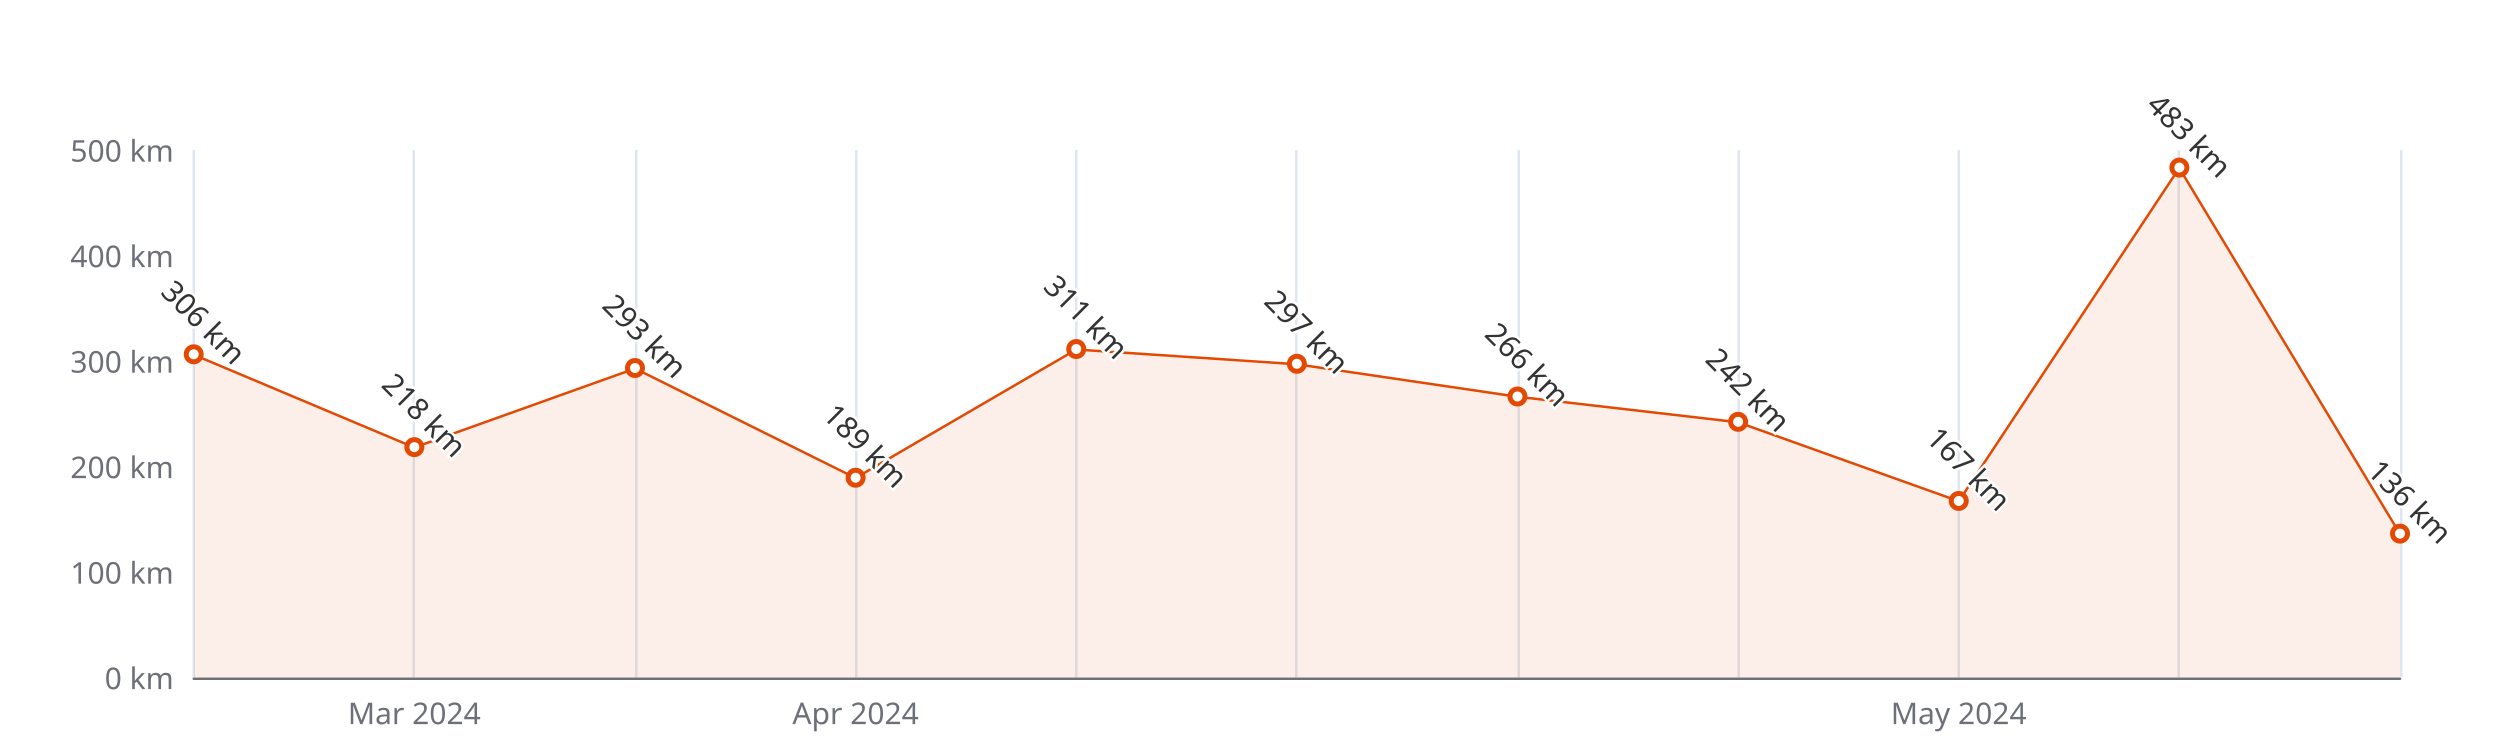
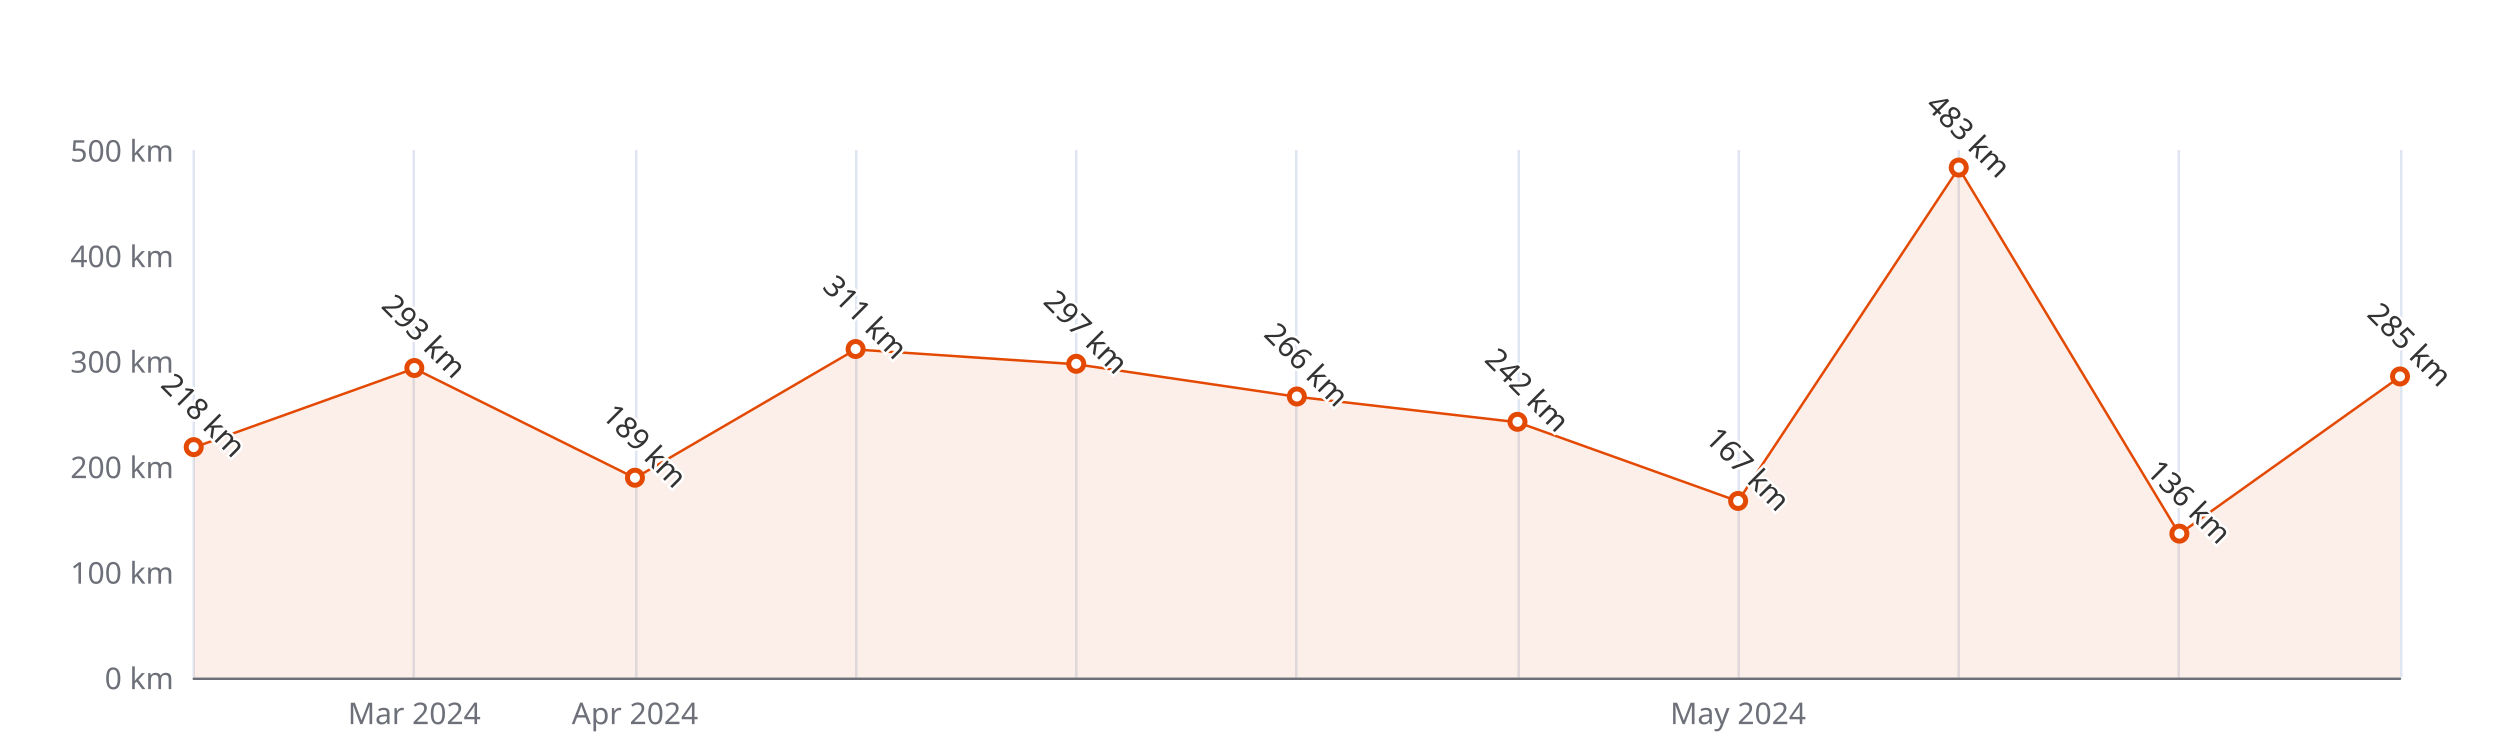
<svg xmlns="http://www.w3.org/2000/svg" width="1000" height="300" version="1.1" baseProfile="full" viewBox="0 0 1000 300">
  <rect width="1000" height="300" x="0" y="0" id="0" fill="#ffffff" />
  <path d="M77.5 60L77.5 271" fill="none" stroke="#E0E6F1" />
  <path d="M165.5 60L165.5 271" fill="none" stroke="#E0E6F1" />
  <path d="M254.5 60L254.5 271" fill="none" stroke="#E0E6F1" />
  <path d="M342.5 60L342.5 271" fill="none" stroke="#E0E6F1" />
  <path d="M430.5 60L430.5 271" fill="none" stroke="#E0E6F1" />
  <path d="M518.5 60L518.5 271" fill="none" stroke="#E0E6F1" />
  <path d="M607.5 60L607.5 271" fill="none" stroke="#E0E6F1" />
  <path d="M695.5 60L695.5 271" fill="none" stroke="#E0E6F1" />
  <path d="M783.5 60L783.5 271" fill="none" stroke="#E0E6F1" />
  <path d="M871.5 60L871.5 271" fill="none" stroke="#E0E6F1" />
  <path d="M960.5 60L960.5 271" fill="none" stroke="#E0E6F1" />
  <path d="M77.5 271.5L960 271.5" fill="none" stroke="#6E7079" stroke-linecap="round" />
  <text dominant-baseline="central" text-anchor="end" style="font-size:12px;font-family:sans-serif;" xml:space="preserve" transform="translate(69.48 271)" fill="#6E7079">0 km</text>
  <text dominant-baseline="central" text-anchor="end" style="font-size:12px;font-family:sans-serif;" xml:space="preserve" transform="translate(69.48 228.8)" fill="#6E7079">100 km</text>
  <text dominant-baseline="central" text-anchor="end" style="font-size:12px;font-family:sans-serif;" xml:space="preserve" transform="translate(69.48 186.6)" fill="#6E7079">200 km</text>
  <text dominant-baseline="central" text-anchor="end" style="font-size:12px;font-family:sans-serif;" xml:space="preserve" transform="translate(69.48 144.4)" fill="#6E7079">300 km</text>
  <text dominant-baseline="central" text-anchor="end" style="font-size:12px;font-family:sans-serif;" xml:space="preserve" transform="translate(69.48 102.2)" fill="#6E7079">400 km</text>
  <text dominant-baseline="central" text-anchor="end" style="font-size:12px;font-family:sans-serif;" xml:space="preserve" transform="translate(69.48 60)" fill="#6E7079">500 km</text>
  <text dominant-baseline="central" text-anchor="middle" style="font-size:12px;font-family:sans-serif;" xml:space="preserve" y="6" transform="translate(165.732 279)" fill="#6E7079">Mar 2024</text>
-   <text dominant-baseline="central" text-anchor="middle" style="font-size:12px;font-family:sans-serif;" xml:space="preserve" y="6" transform="translate(342.236 279)" fill="#6E7079">Apr 2024</text>
-   <text dominant-baseline="central" text-anchor="middle" style="font-size:12px;font-family:sans-serif;" xml:space="preserve" y="6" transform="translate(783.496 279)" fill="#6E7079">May 2024</text>
+   <text dominant-baseline="central" text-anchor="middle" style="font-size:12px;font-family:sans-serif;" xml:space="preserve" y="6" transform="translate(253.984 279)" fill="#6E7079">Apr 2024</text>
+   <text dominant-baseline="central" text-anchor="middle" style="font-size:12px;font-family:sans-serif;" xml:space="preserve" y="6" transform="translate(695.244 279)" fill="#6E7079">May 2024</text>
  <g clip-path="url(#zr5-c0)">
-     <path d="M77.5 141.9L165.7 179L254 147.4L342.2 191.2L430.5 139.8L518.7 145.7L607 158.7L695.2 168.9L783.5 200.5L871.7 67.2L960 213.6L960 271L871.7 271L783.5 271L695.2 271L607 271L518.7 271L430.5 271L342.2 271L254 271L165.7 271L77.5 271Z" fill="rgb(227,73,2)" fill-opacity="0.09" />
-     <path d="M77.5 141.9L165.7 179L254 147.4L342.2 191.2L430.5 139.8L518.7 145.7L607 158.7L695.2 168.9L783.5 200.5L871.7 67.2L960 213.6" fill="none" stroke="#E34902" stroke-linejoin="bevel" />
+     <path d="M77.5 179L165.7 147.4L254 191.2L342.2 139.8L430.5 145.7L518.7 158.7L607 168.9L695.2 200.5L783.5 67.2L871.7 213.6L960 150.7L960 271L871.7 271L783.5 271L695.2 271L607 271L518.7 271L430.5 271L342.2 271L254 271L165.7 271L77.5 271Z" fill="rgb(227,73,2)" fill-opacity="0.09" />
+     <path d="M77.5 179L165.7 147.4L254 191.2L342.2 139.8L430.5 145.7L518.7 158.7L607 168.9L695.2 200.5L783.5 67.2L871.7 213.6L960 150.7" fill="none" stroke="#E34902" stroke-linejoin="bevel" />
  </g>
-   <path d="M1 0A1 1 0 1 1 1 -0.1A1 1 0 0 1 1 0" transform="matrix(3,0,0,3,77.48,141.868)" fill="#fff" stroke="#E34902" stroke-width="0.667" />
-   <path d="M1 0A1 1 0 1 1 1 -0.1A1 1 0 0 1 1 0" transform="matrix(3,0,0,3,165.732,179.004)" fill="#fff" stroke="#E34902" stroke-width="0.667" />
-   <path d="M1 0A1 1 0 1 1 1 -0.1A1 1 0 0 1 1 0" transform="matrix(3,0,0,3,253.984,147.354)" fill="#fff" stroke="#E34902" stroke-width="0.667" />
-   <path d="M1 0A1 1 0 1 1 1 -0.1A1 1 0 0 1 1 0" transform="matrix(3,0,0,3,342.236,191.242)" fill="#fff" stroke="#E34902" stroke-width="0.667" />
-   <path d="M1 0A1 1 0 1 1 1 -0.1A1 1 0 0 1 1 0" transform="matrix(3,0,0,3,430.488,139.758)" fill="#fff" stroke="#E34902" stroke-width="0.667" />
-   <path d="M1 0A1 1 0 1 1 1 -0.1A1 1 0 0 1 1 0" transform="matrix(3,0,0,3,518.74,145.666)" fill="#fff" stroke="#E34902" stroke-width="0.667" />
-   <path d="M1 0A1 1 0 1 1 1 -0.1A1 1 0 0 1 1 0" transform="matrix(3,0,0,3,606.992,158.748)" fill="#fff" stroke="#E34902" stroke-width="0.667" />
-   <path d="M1 0A1 1 0 1 1 1 -0.1A1 1 0 0 1 1 0" transform="matrix(3,0,0,3,695.244,168.876)" fill="#fff" stroke="#E34902" stroke-width="0.667" />
-   <path d="M1 0A1 1 0 1 1 1 -0.1A1 1 0 0 1 1 0" transform="matrix(3,0,0,3,783.496,200.526)" fill="#fff" stroke="#E34902" stroke-width="0.667" />
-   <path d="M1 0A1 1 0 1 1 1 -0.1A1 1 0 0 1 1 0" transform="matrix(3,0,0,3,871.748,67.174)" fill="#fff" stroke="#E34902" stroke-width="0.667" />
-   <path d="M1 0A1 1 0 1 1 1 -0.1A1 1 0 0 1 1 0" transform="matrix(3,0,0,3,960,213.608)" fill="#fff" stroke="#E34902" stroke-width="0.667" />
-   <text dominant-baseline="central" text-anchor="middle" style="font-size:12px;font-family:sans-serif;" xml:space="preserve" y="-6" transform="matrix(0.707,0.707,-0.707,0.707,77.48,132.868)" fill="#333" stroke="rgb(255,255,255)" stroke-width="2" paint-order="stroke" stroke-miterlimit="2">306 km</text>
-   <text dominant-baseline="central" text-anchor="middle" style="font-size:12px;font-family:sans-serif;" xml:space="preserve" y="-6" transform="matrix(0.707,0.707,-0.707,0.707,165.732,170.004)" fill="#333" stroke="rgb(255,255,255)" stroke-width="2" paint-order="stroke" stroke-miterlimit="2">218 km</text>
-   <text dominant-baseline="central" text-anchor="middle" style="font-size:12px;font-family:sans-serif;" xml:space="preserve" y="-6" transform="matrix(0.707,0.707,-0.707,0.707,253.984,138.354)" fill="#333" stroke="rgb(255,255,255)" stroke-width="2" paint-order="stroke" stroke-miterlimit="2">293 km</text>
-   <text dominant-baseline="central" text-anchor="middle" style="font-size:12px;font-family:sans-serif;" xml:space="preserve" y="-6" transform="matrix(0.707,0.707,-0.707,0.707,342.236,182.242)" fill="#333" stroke="rgb(255,255,255)" stroke-width="2" paint-order="stroke" stroke-miterlimit="2">189 km</text>
-   <text dominant-baseline="central" text-anchor="middle" style="font-size:12px;font-family:sans-serif;" xml:space="preserve" y="-6" transform="matrix(0.707,0.707,-0.707,0.707,430.488,130.758)" fill="#333" stroke="rgb(255,255,255)" stroke-width="2" paint-order="stroke" stroke-miterlimit="2">311 km</text>
-   <text dominant-baseline="central" text-anchor="middle" style="font-size:12px;font-family:sans-serif;" xml:space="preserve" y="-6" transform="matrix(0.707,0.707,-0.707,0.707,518.74,136.666)" fill="#333" stroke="rgb(255,255,255)" stroke-width="2" paint-order="stroke" stroke-miterlimit="2">297 km</text>
-   <text dominant-baseline="central" text-anchor="middle" style="font-size:12px;font-family:sans-serif;" xml:space="preserve" y="-6" transform="matrix(0.707,0.707,-0.707,0.707,606.992,149.748)" fill="#333" stroke="rgb(255,255,255)" stroke-width="2" paint-order="stroke" stroke-miterlimit="2">266 km</text>
-   <text dominant-baseline="central" text-anchor="middle" style="font-size:12px;font-family:sans-serif;" xml:space="preserve" y="-6" transform="matrix(0.707,0.707,-0.707,0.707,695.244,159.876)" fill="#333" stroke="rgb(255,255,255)" stroke-width="2" paint-order="stroke" stroke-miterlimit="2">242 km</text>
-   <text dominant-baseline="central" text-anchor="middle" style="font-size:12px;font-family:sans-serif;" xml:space="preserve" y="-6" transform="matrix(0.707,0.707,-0.707,0.707,783.496,191.526)" fill="#333" stroke="rgb(255,255,255)" stroke-width="2" paint-order="stroke" stroke-miterlimit="2">167 km</text>
-   <text dominant-baseline="central" text-anchor="middle" style="font-size:12px;font-family:sans-serif;" xml:space="preserve" y="-6" transform="matrix(0.707,0.707,-0.707,0.707,871.748,58.174)" fill="#333" stroke="rgb(255,255,255)" stroke-width="2" paint-order="stroke" stroke-miterlimit="2">483 km</text>
-   <text dominant-baseline="central" text-anchor="middle" style="font-size:12px;font-family:sans-serif;" xml:space="preserve" y="-6" transform="matrix(0.707,0.707,-0.707,0.707,960,204.608)" fill="#333" stroke="rgb(255,255,255)" stroke-width="2" paint-order="stroke" stroke-miterlimit="2">136 km</text>
+   <path d="M1 0A1 1 0 1 1 1 -0.1A1 1 0 0 1 1 0" transform="matrix(3,0,0,3,77.48,179.004)" fill="#fff" stroke="#E34902" stroke-width="0.667" />
+   <path d="M1 0A1 1 0 1 1 1 -0.1A1 1 0 0 1 1 0" transform="matrix(3,0,0,3,165.732,147.354)" fill="#fff" stroke="#E34902" stroke-width="0.667" />
+   <path d="M1 0A1 1 0 1 1 1 -0.1A1 1 0 0 1 1 0" transform="matrix(3,0,0,3,253.984,191.242)" fill="#fff" stroke="#E34902" stroke-width="0.667" />
+   <path d="M1 0A1 1 0 1 1 1 -0.1A1 1 0 0 1 1 0" transform="matrix(3,0,0,3,342.236,139.758)" fill="#fff" stroke="#E34902" stroke-width="0.667" />
+   <path d="M1 0A1 1 0 1 1 1 -0.1A1 1 0 0 1 1 0" transform="matrix(3,0,0,3,430.488,145.666)" fill="#fff" stroke="#E34902" stroke-width="0.667" />
+   <path d="M1 0A1 1 0 1 1 1 -0.1A1 1 0 0 1 1 0" transform="matrix(3,0,0,3,518.74,158.748)" fill="#fff" stroke="#E34902" stroke-width="0.667" />
+   <path d="M1 0A1 1 0 1 1 1 -0.1A1 1 0 0 1 1 0" transform="matrix(3,0,0,3,606.992,168.876)" fill="#fff" stroke="#E34902" stroke-width="0.667" />
+   <path d="M1 0A1 1 0 1 1 1 -0.1A1 1 0 0 1 1 0" transform="matrix(3,0,0,3,695.244,200.526)" fill="#fff" stroke="#E34902" stroke-width="0.667" />
+   <path d="M1 0A1 1 0 1 1 1 -0.1A1 1 0 0 1 1 0" transform="matrix(3,0,0,3,783.496,67.174)" fill="#fff" stroke="#E34902" stroke-width="0.667" />
+   <path d="M1 0A1 1 0 1 1 1 -0.1A1 1 0 0 1 1 0" transform="matrix(3,0,0,3,871.748,213.608)" fill="#fff" stroke="#E34902" stroke-width="0.667" />
+   <path d="M1 0A1 1 0 1 1 1 -0.1A1 1 0 0 1 1 0" transform="matrix(3,0,0,3,960,150.73)" fill="#fff" stroke="#E34902" stroke-width="0.667" />
+   <text dominant-baseline="central" text-anchor="middle" style="font-size:12px;font-family:sans-serif;" xml:space="preserve" y="-6" transform="matrix(0.707,0.707,-0.707,0.707,77.48,170.004)" fill="#333" stroke="rgb(255,255,255)" stroke-width="2" paint-order="stroke" stroke-miterlimit="2">218 km</text>
+   <text dominant-baseline="central" text-anchor="middle" style="font-size:12px;font-family:sans-serif;" xml:space="preserve" y="-6" transform="matrix(0.707,0.707,-0.707,0.707,165.732,138.354)" fill="#333" stroke="rgb(255,255,255)" stroke-width="2" paint-order="stroke" stroke-miterlimit="2">293 km</text>
+   <text dominant-baseline="central" text-anchor="middle" style="font-size:12px;font-family:sans-serif;" xml:space="preserve" y="-6" transform="matrix(0.707,0.707,-0.707,0.707,253.984,182.242)" fill="#333" stroke="rgb(255,255,255)" stroke-width="2" paint-order="stroke" stroke-miterlimit="2">189 km</text>
+   <text dominant-baseline="central" text-anchor="middle" style="font-size:12px;font-family:sans-serif;" xml:space="preserve" y="-6" transform="matrix(0.707,0.707,-0.707,0.707,342.236,130.758)" fill="#333" stroke="rgb(255,255,255)" stroke-width="2" paint-order="stroke" stroke-miterlimit="2">311 km</text>
+   <text dominant-baseline="central" text-anchor="middle" style="font-size:12px;font-family:sans-serif;" xml:space="preserve" y="-6" transform="matrix(0.707,0.707,-0.707,0.707,430.488,136.666)" fill="#333" stroke="rgb(255,255,255)" stroke-width="2" paint-order="stroke" stroke-miterlimit="2">297 km</text>
+   <text dominant-baseline="central" text-anchor="middle" style="font-size:12px;font-family:sans-serif;" xml:space="preserve" y="-6" transform="matrix(0.707,0.707,-0.707,0.707,518.74,149.748)" fill="#333" stroke="rgb(255,255,255)" stroke-width="2" paint-order="stroke" stroke-miterlimit="2">266 km</text>
+   <text dominant-baseline="central" text-anchor="middle" style="font-size:12px;font-family:sans-serif;" xml:space="preserve" y="-6" transform="matrix(0.707,0.707,-0.707,0.707,606.992,159.876)" fill="#333" stroke="rgb(255,255,255)" stroke-width="2" paint-order="stroke" stroke-miterlimit="2">242 km</text>
+   <text dominant-baseline="central" text-anchor="middle" style="font-size:12px;font-family:sans-serif;" xml:space="preserve" y="-6" transform="matrix(0.707,0.707,-0.707,0.707,695.244,191.526)" fill="#333" stroke="rgb(255,255,255)" stroke-width="2" paint-order="stroke" stroke-miterlimit="2">167 km</text>
+   <text dominant-baseline="central" text-anchor="middle" style="font-size:12px;font-family:sans-serif;" xml:space="preserve" y="-6" transform="matrix(0.707,0.707,-0.707,0.707,783.496,58.174)" fill="#333" stroke="rgb(255,255,255)" stroke-width="2" paint-order="stroke" stroke-miterlimit="2">483 km</text>
+   <text dominant-baseline="central" text-anchor="middle" style="font-size:12px;font-family:sans-serif;" xml:space="preserve" y="-6" transform="matrix(0.707,0.707,-0.707,0.707,871.748,204.608)" fill="#333" stroke="rgb(255,255,255)" stroke-width="2" paint-order="stroke" stroke-miterlimit="2">136 km</text>
+   <text dominant-baseline="central" text-anchor="middle" style="font-size:12px;font-family:sans-serif;" xml:space="preserve" y="-6" transform="matrix(0.707,0.707,-0.707,0.707,960,141.73)" fill="#333" stroke="rgb(255,255,255)" stroke-width="2" paint-order="stroke" stroke-miterlimit="2">285 km</text>
  <defs>
    <clipPath id="zr5-c0">
      <path d="M76 59.5l884 0l0 212l-884 0Z" fill="#000" />
    </clipPath>
  </defs>
</svg>
